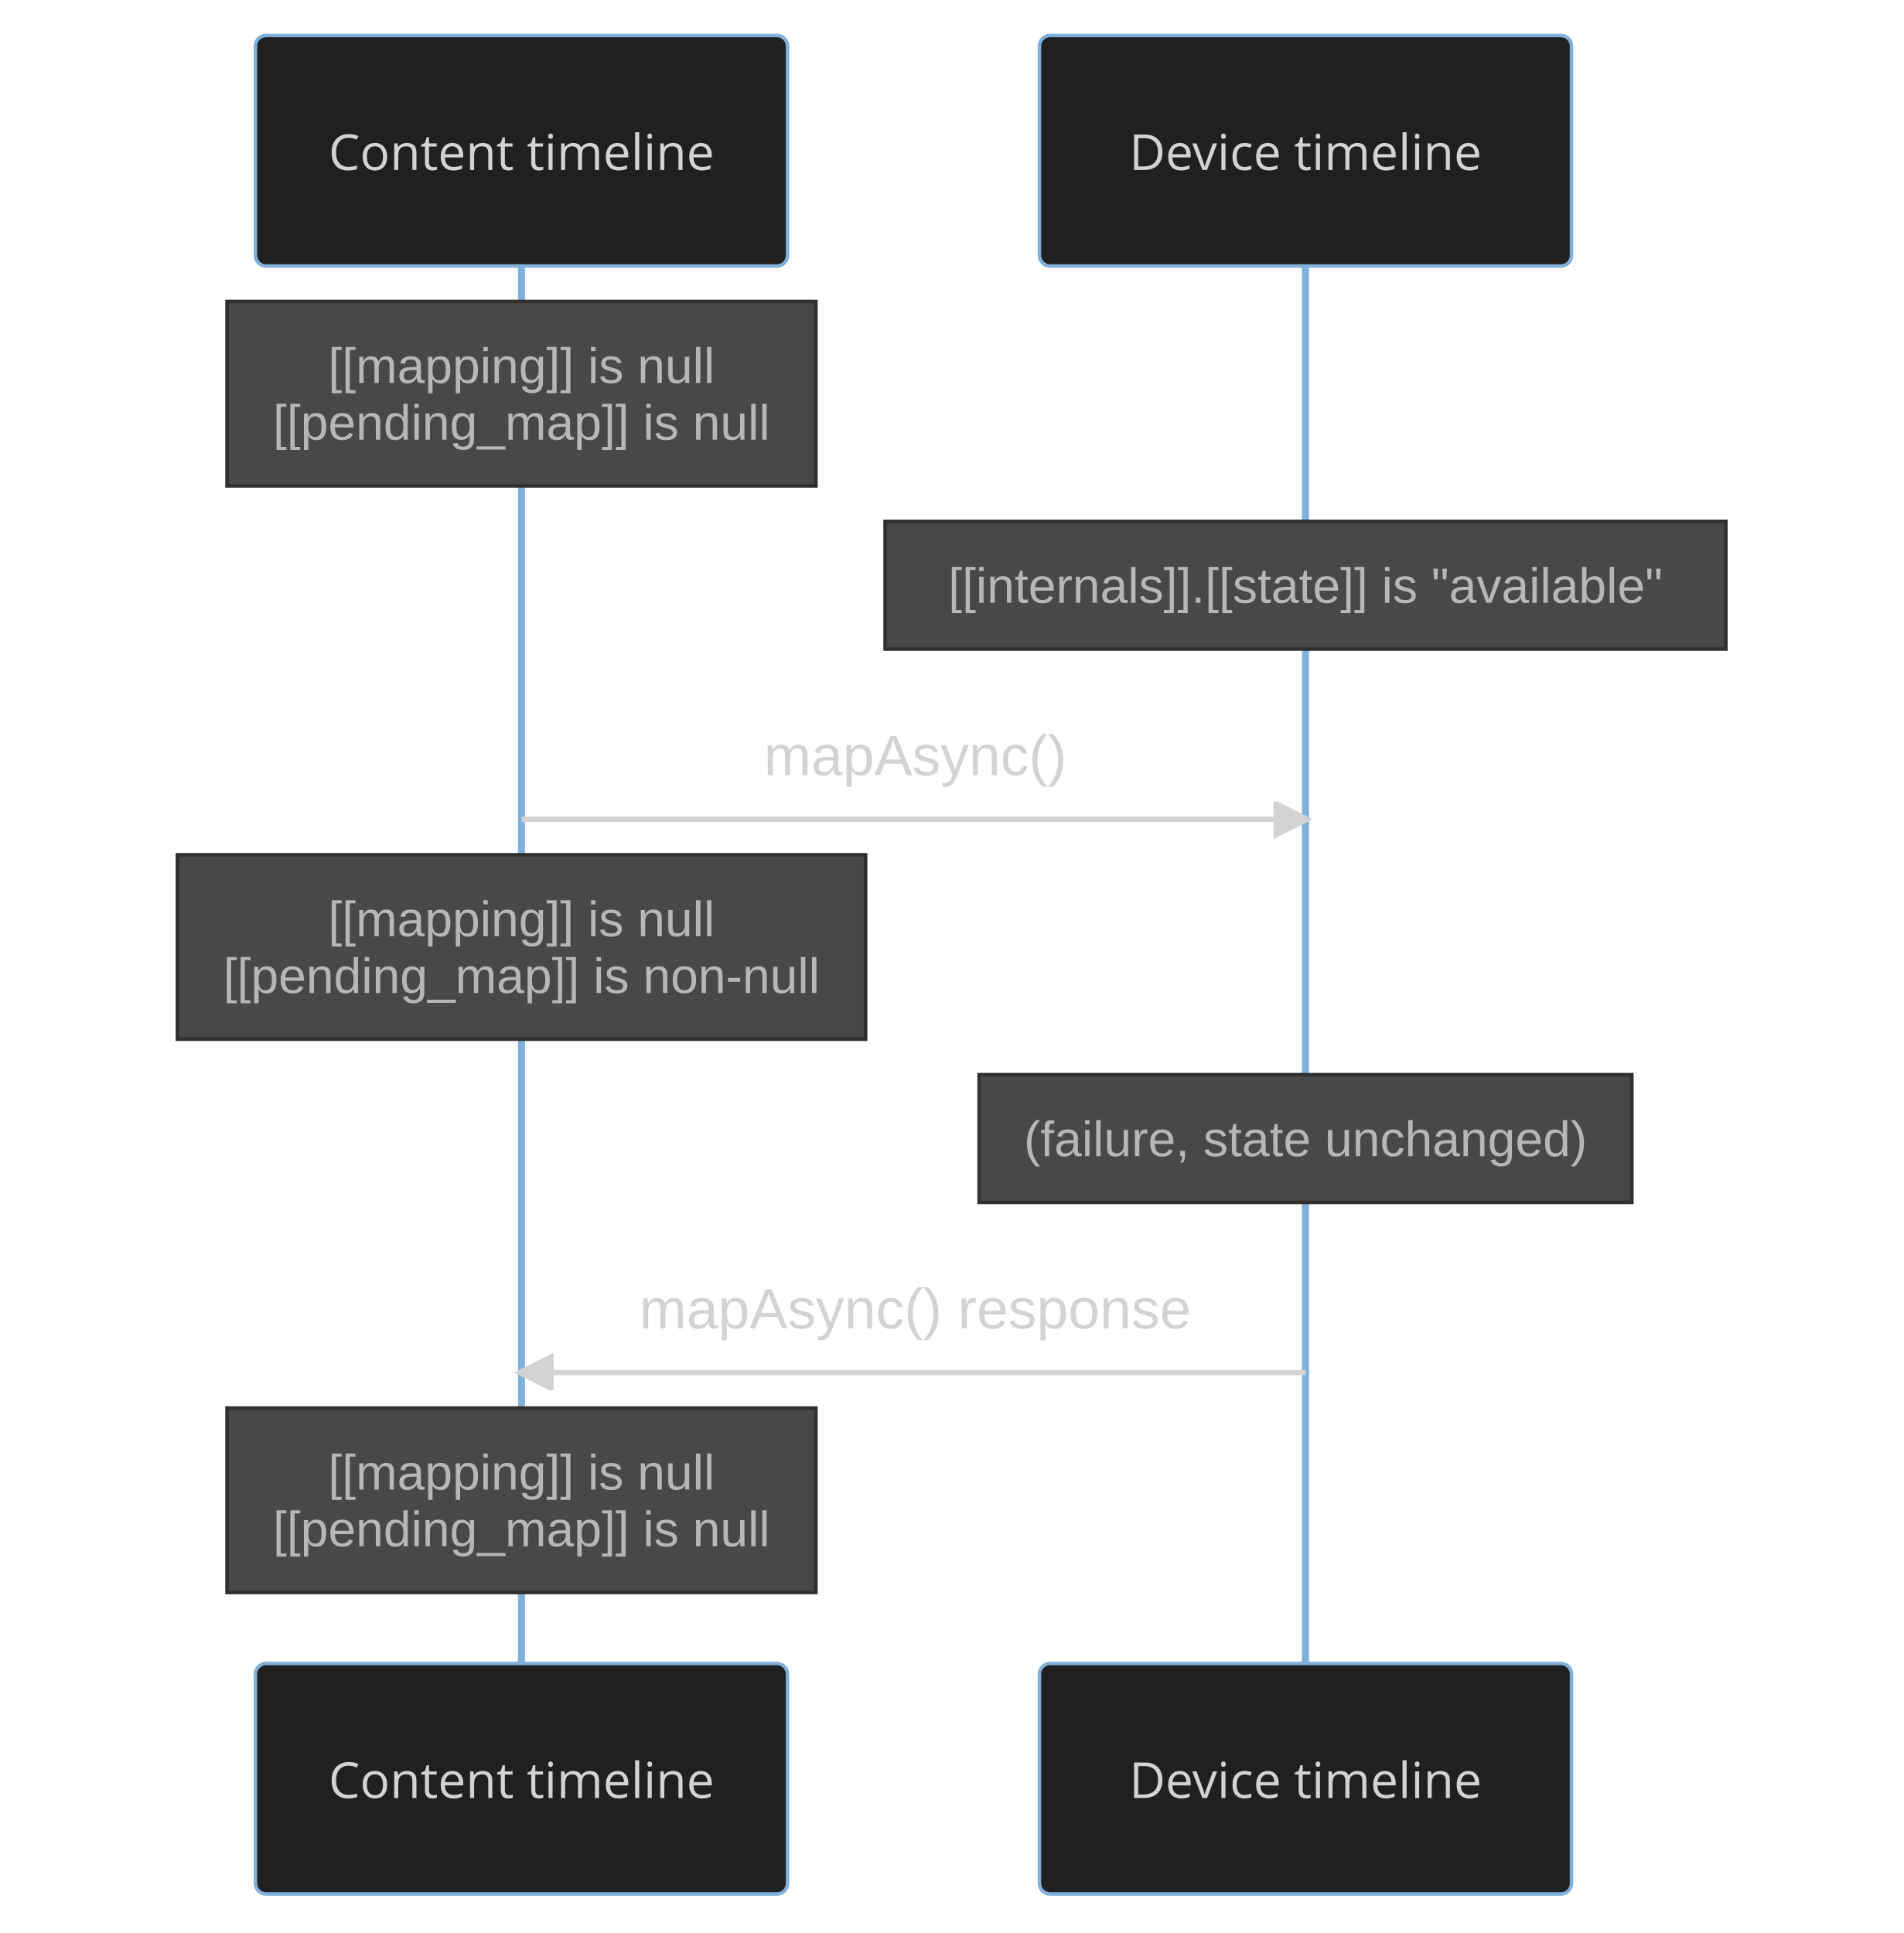
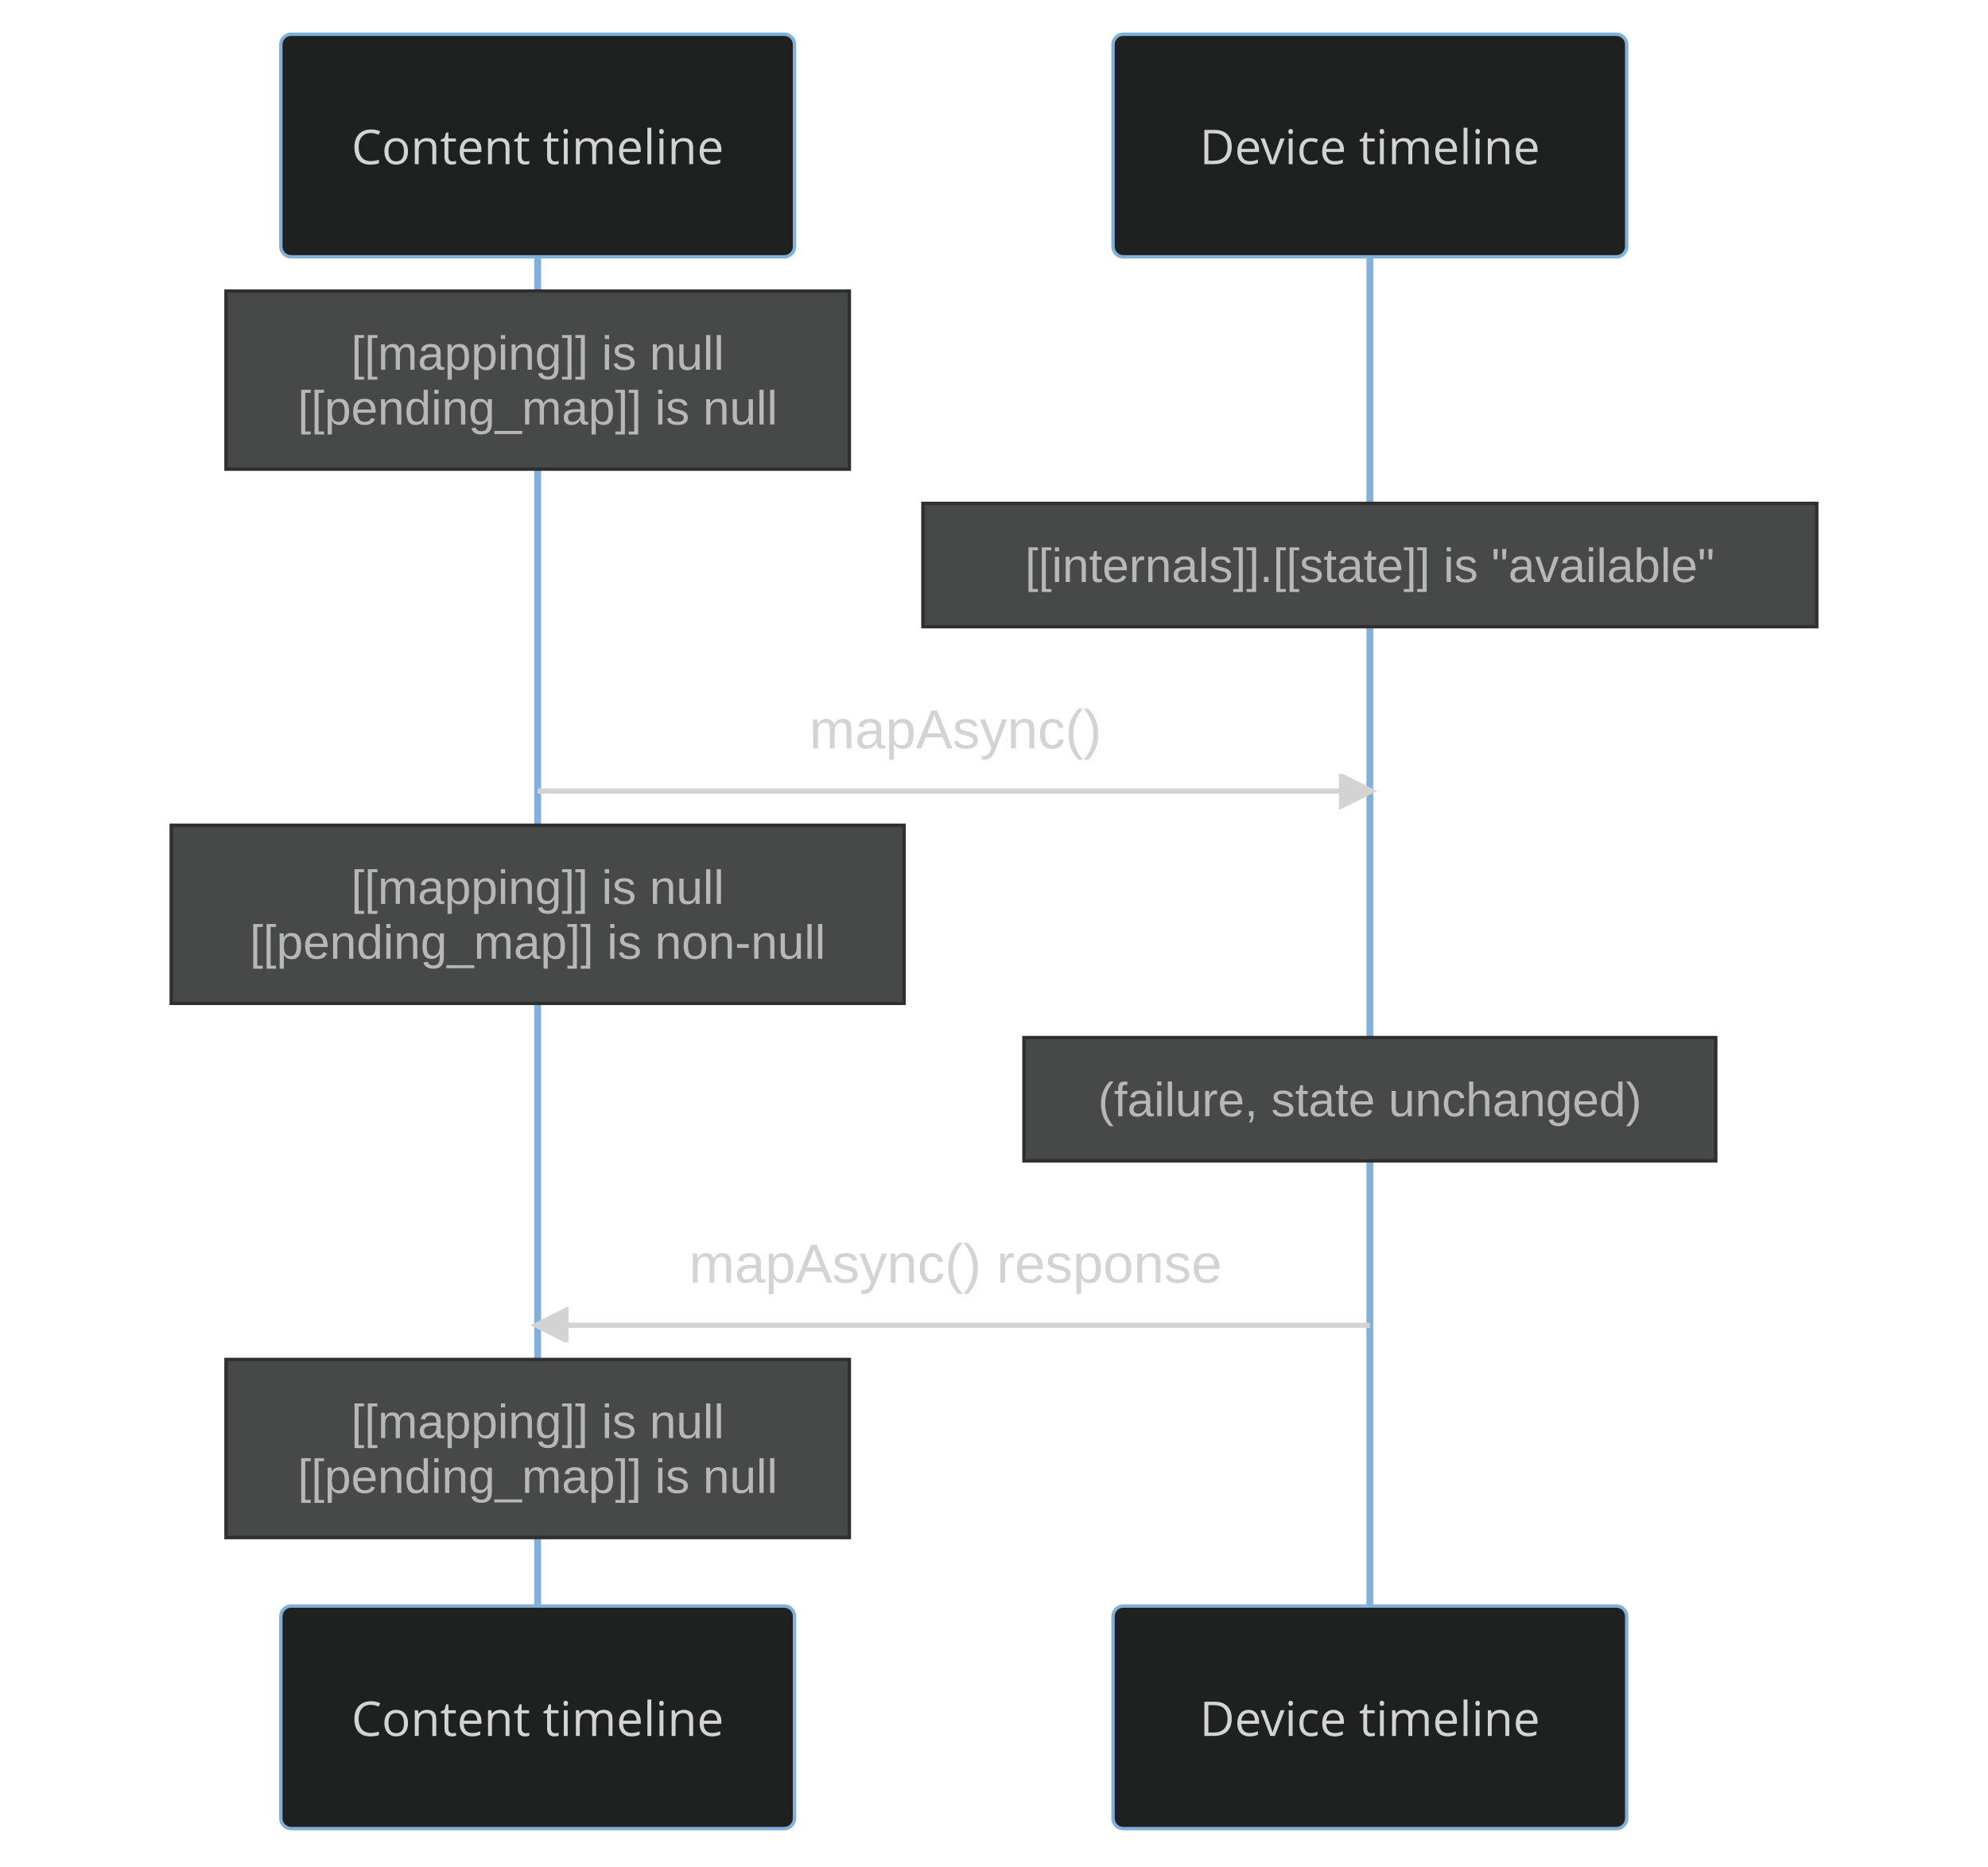
- <svg xmlns="http://www.w3.org/2000/svg" id="mermaid-0" width="100%" height="545" style="max-width: 536.5px; background-color: black;" viewBox="-72 -10 536.5 545" role="img" aria-labelledby="chart-title-mermaid-0 chart-desc-mermaid-0">
+ <svg xmlns="http://www.w3.org/2000/svg" id="mermaid-0" width="100%" height="545" style="max-width: 580.5px; background-color: black;" viewBox="-82 -10 580.5 545" role="img" aria-labelledby="chart-title-mermaid-0 chart-desc-mermaid-0">
  <style>#mermaid-0 {font-family:"trebuchet ms",verdana,arial,sans-serif;font-size:16px;fill:#ccc;}#mermaid-0 .error-icon{fill:#a44141;}#mermaid-0 .error-text{fill:#ddd;stroke:#ddd;}#mermaid-0 .edge-thickness-normal{stroke-width:2px;}#mermaid-0 .edge-thickness-thick{stroke-width:3.5px;}#mermaid-0 .edge-pattern-solid{stroke-dasharray:0;}#mermaid-0 .edge-pattern-dashed{stroke-dasharray:3;}#mermaid-0 .edge-pattern-dotted{stroke-dasharray:2;}#mermaid-0 .marker{fill:lightgrey;stroke:lightgrey;}#mermaid-0 .marker.cross{stroke:lightgrey;}#mermaid-0 svg{font-family:"trebuchet ms",verdana,arial,sans-serif;font-size:16px;}#mermaid-0 .actor{stroke:#81B1DB;fill:#1f2020;}#mermaid-0 text.actor&gt;tspan{fill:lightgrey;stroke:none;}#mermaid-0 .actor-line{stroke:lightgrey;}#mermaid-0 .messageLine0{stroke-width:1.5;stroke-dasharray:none;stroke:lightgrey;}#mermaid-0 .messageLine1{stroke-width:1.5;stroke-dasharray:2,2;stroke:lightgrey;}#mermaid-0 #arrowhead path{fill:lightgrey;stroke:lightgrey;}#mermaid-0 .sequenceNumber{fill:black;}#mermaid-0 #sequencenumber{fill:lightgrey;}#mermaid-0 #crosshead path{fill:lightgrey;stroke:lightgrey;}#mermaid-0 .messageText{fill:lightgrey;stroke:lightgrey;}#mermaid-0 .labelBox{stroke:#81B1DB;fill:#1f2020;}#mermaid-0 .labelText,#mermaid-0 .labelText&gt;tspan{fill:lightgrey;stroke:none;}#mermaid-0 .loopText,#mermaid-0 .loopText&gt;tspan{fill:lightgrey;stroke:none;}#mermaid-0 .loopLine{stroke-width:2px;stroke-dasharray:2,2;stroke:#81B1DB;fill:#81B1DB;}#mermaid-0 .note{stroke:hsl(180, 0%, 18.353%);fill:hsl(180, 1.587%, 28.353%);}#mermaid-0 .noteText,#mermaid-0 .noteText&gt;tspan{fill:rgb(183.848, 181.552, 181.552);stroke:none;}#mermaid-0 .activation0{fill:hsl(180, 1.587%, 28.353%);stroke:#81B1DB;}#mermaid-0 .activation1{fill:hsl(180, 1.587%, 28.353%);stroke:#81B1DB;}#mermaid-0 .activation2{fill:hsl(180, 1.587%, 28.353%);stroke:#81B1DB;}#mermaid-0 .actorPopupMenu{position:absolute;}#mermaid-0 .actorPopupMenuPanel{position:absolute;fill:#1f2020;box-shadow:0px 8px 16px 0px rgba(0,0,0,0.2);filter:drop-shadow(3px 5px 2px rgb(0 0 0 / 0.4));}#mermaid-0 .actor-man line{stroke:#81B1DB;fill:#1f2020;}#mermaid-0 .actor-man circle,#mermaid-0 line{stroke:#81B1DB;fill:#1f2020;stroke-width:2px;}#mermaid-0 .messageText{stroke:none;}#mermaid-0 :root{--mermaid-font-family:"trebuchet ms",verdana,arial,sans-serif;}</style>
  <g />
  <defs>
    <symbol id="computer" width="24" height="24">
      <path transform="scale(.5)" d="M2 2v13h20v-13h-20zm18 11h-16v-9h16v9zm-10.228 6l.466-1h3.524l.467 1h-4.457zm14.228 3h-24l2-6h2.104l-1.33 4h18.45l-1.297-4h2.073l2 6zm-5-10h-14v-7h14v7z" />
    </symbol>
  </defs>
  <defs>
    <symbol id="database" fill-rule="evenodd" clip-rule="evenodd">
      <path transform="scale(.5)" d="M12.258.001l.256.004.255.005.253.008.251.01.249.012.247.015.246.016.242.019.241.02.239.023.236.024.233.027.231.028.229.031.225.032.223.034.22.036.217.038.214.04.211.041.208.043.205.045.201.046.198.048.194.05.191.051.187.053.183.054.18.056.175.057.172.059.168.06.163.061.16.063.155.064.15.066.074.033.073.033.071.034.07.034.069.035.068.035.067.035.066.035.064.036.064.036.062.036.06.036.06.037.058.037.058.037.055.038.055.038.053.038.052.038.051.039.05.039.048.039.047.039.045.04.044.04.043.04.041.04.04.041.039.041.037.041.036.041.034.041.033.042.032.042.03.042.029.042.027.042.026.043.024.043.023.043.021.043.02.043.018.044.017.043.015.044.013.044.012.044.011.045.009.044.007.045.006.045.004.045.002.045.001.045v17l-.001.045-.002.045-.004.045-.006.045-.007.045-.009.044-.011.045-.012.044-.013.044-.015.044-.017.043-.018.044-.02.043-.021.043-.023.043-.024.043-.026.043-.027.042-.029.042-.03.042-.032.042-.033.042-.034.041-.036.041-.037.041-.039.041-.04.041-.041.04-.043.04-.044.04-.045.04-.047.039-.048.039-.05.039-.051.039-.052.038-.053.038-.055.038-.055.038-.058.037-.058.037-.06.037-.06.036-.062.036-.064.036-.064.036-.066.035-.067.035-.068.035-.069.035-.07.034-.071.034-.073.033-.074.033-.15.066-.155.064-.16.063-.163.061-.168.06-.172.059-.175.057-.18.056-.183.054-.187.053-.191.051-.194.05-.198.048-.201.046-.205.045-.208.043-.211.041-.214.04-.217.038-.22.036-.223.034-.225.032-.229.031-.231.028-.233.027-.236.024-.239.023-.241.02-.242.019-.246.016-.247.015-.249.012-.251.01-.253.008-.255.005-.256.004-.258.001-.258-.001-.256-.004-.255-.005-.253-.008-.251-.01-.249-.012-.247-.015-.245-.016-.243-.019-.241-.02-.238-.023-.236-.024-.234-.027-.231-.028-.228-.031-.226-.032-.223-.034-.22-.036-.217-.038-.214-.04-.211-.041-.208-.043-.204-.045-.201-.046-.198-.048-.195-.05-.19-.051-.187-.053-.184-.054-.179-.056-.176-.057-.172-.059-.167-.06-.164-.061-.159-.063-.155-.064-.151-.066-.074-.033-.072-.033-.072-.034-.07-.034-.069-.035-.068-.035-.067-.035-.066-.035-.064-.036-.063-.036-.062-.036-.061-.036-.06-.037-.058-.037-.057-.037-.056-.038-.055-.038-.053-.038-.052-.038-.051-.039-.049-.039-.049-.039-.046-.039-.046-.04-.044-.04-.043-.04-.041-.04-.04-.041-.039-.041-.037-.041-.036-.041-.034-.041-.033-.042-.032-.042-.03-.042-.029-.042-.027-.042-.026-.043-.024-.043-.023-.043-.021-.043-.02-.043-.018-.044-.017-.043-.015-.044-.013-.044-.012-.044-.011-.045-.009-.044-.007-.045-.006-.045-.004-.045-.002-.045-.001-.045v-17l.001-.045.002-.045.004-.045.006-.045.007-.045.009-.044.011-.045.012-.044.013-.044.015-.044.017-.043.018-.044.02-.043.021-.043.023-.043.024-.043.026-.043.027-.042.029-.042.03-.042.032-.042.033-.042.034-.041.036-.041.037-.041.039-.041.04-.041.041-.04.043-.04.044-.04.046-.04.046-.039.049-.039.049-.039.051-.039.052-.038.053-.038.055-.038.056-.038.057-.037.058-.037.06-.037.061-.036.062-.036.063-.036.064-.036.066-.035.067-.035.068-.035.069-.035.07-.034.072-.034.072-.033.074-.033.151-.066.155-.064.159-.063.164-.061.167-.06.172-.059.176-.057.179-.056.184-.054.187-.053.19-.051.195-.05.198-.048.201-.046.204-.045.208-.043.211-.041.214-.04.217-.038.22-.036.223-.034.226-.032.228-.031.231-.028.234-.027.236-.024.238-.023.241-.02.243-.019.245-.016.247-.015.249-.012.251-.01.253-.008.255-.005.256-.004.258-.001.258.001zm-9.258 20.499v.01l.001.021.003.021.004.022.005.021.006.022.007.022.009.023.01.022.011.023.012.023.013.023.015.023.016.024.017.023.018.024.019.024.021.024.022.025.023.024.024.025.052.049.056.05.061.051.066.051.07.051.075.051.079.052.084.052.088.052.092.052.097.052.102.051.105.052.11.052.114.051.119.051.123.051.127.05.131.05.135.05.139.048.144.049.147.047.152.047.155.047.16.045.163.045.167.043.171.043.176.041.178.041.183.039.187.039.19.037.194.035.197.035.202.033.204.031.209.03.212.029.216.027.219.025.222.024.226.021.23.02.233.018.236.016.24.015.243.012.246.01.249.008.253.005.256.004.259.001.26-.001.257-.004.254-.005.25-.008.247-.011.244-.012.241-.014.237-.016.233-.018.231-.021.226-.021.224-.024.22-.026.216-.027.212-.028.21-.031.205-.031.202-.034.198-.034.194-.036.191-.037.187-.039.183-.04.179-.04.175-.042.172-.043.168-.044.163-.045.16-.046.155-.046.152-.047.148-.048.143-.049.139-.049.136-.05.131-.05.126-.05.123-.051.118-.052.114-.051.11-.052.106-.052.101-.052.096-.052.092-.052.088-.053.083-.051.079-.052.074-.052.07-.051.065-.051.06-.051.056-.05.051-.05.023-.024.023-.025.021-.024.02-.024.019-.024.018-.024.017-.024.015-.023.014-.024.013-.023.012-.023.01-.023.01-.022.008-.022.006-.022.006-.022.004-.022.004-.021.001-.021.001-.021v-4.127l-.077.055-.08.053-.083.054-.085.053-.087.052-.09.052-.093.051-.095.05-.097.05-.1.049-.102.049-.105.048-.106.047-.109.047-.111.046-.114.045-.115.045-.118.044-.12.043-.122.042-.124.042-.126.041-.128.04-.13.04-.132.038-.134.038-.135.037-.138.037-.139.035-.142.035-.143.034-.144.033-.147.032-.148.031-.15.03-.151.03-.153.029-.154.027-.156.027-.158.026-.159.025-.161.024-.162.023-.163.022-.165.021-.166.02-.167.019-.169.018-.169.017-.171.016-.173.015-.173.014-.175.013-.175.012-.177.011-.178.01-.179.008-.179.008-.181.006-.182.005-.182.004-.184.003-.184.002h-.37l-.184-.002-.184-.003-.182-.004-.182-.005-.181-.006-.179-.008-.179-.008-.178-.01-.176-.011-.176-.012-.175-.013-.173-.014-.172-.015-.171-.016-.17-.017-.169-.018-.167-.019-.166-.02-.165-.021-.163-.022-.162-.023-.161-.024-.159-.025-.157-.026-.156-.027-.155-.027-.153-.029-.151-.03-.15-.03-.148-.031-.146-.032-.145-.033-.143-.034-.141-.035-.14-.035-.137-.037-.136-.037-.134-.038-.132-.038-.13-.04-.128-.04-.126-.041-.124-.042-.122-.042-.12-.044-.117-.043-.116-.045-.113-.045-.112-.046-.109-.047-.106-.047-.105-.048-.102-.049-.1-.049-.097-.05-.095-.05-.093-.052-.09-.051-.087-.052-.085-.053-.083-.054-.08-.054-.077-.054v4.127zm0-5.654v.011l.001.021.003.021.004.021.005.022.006.022.007.022.009.022.01.022.011.023.012.023.013.023.015.024.016.023.017.024.018.024.019.024.021.024.022.024.023.025.024.024.052.05.056.05.061.05.066.051.07.051.075.052.079.051.084.052.088.052.092.052.097.052.102.052.105.052.11.051.114.051.119.052.123.05.127.051.131.05.135.049.139.049.144.048.147.048.152.047.155.046.16.045.163.045.167.044.171.042.176.042.178.04.183.04.187.038.19.037.194.036.197.034.202.033.204.032.209.03.212.028.216.027.219.025.222.024.226.022.23.02.233.018.236.016.24.014.243.012.246.01.249.008.253.006.256.003.259.001.26-.001.257-.003.254-.006.25-.008.247-.01.244-.012.241-.015.237-.016.233-.018.231-.02.226-.022.224-.024.22-.025.216-.027.212-.029.21-.03.205-.032.202-.033.198-.035.194-.036.191-.037.187-.039.183-.039.179-.041.175-.042.172-.043.168-.044.163-.045.16-.045.155-.047.152-.047.148-.048.143-.048.139-.05.136-.049.131-.05.126-.051.123-.051.118-.051.114-.052.11-.052.106-.052.101-.052.096-.052.092-.052.088-.052.083-.052.079-.052.074-.051.07-.052.065-.051.06-.05.056-.051.051-.049.023-.025.023-.024.021-.025.02-.024.019-.024.018-.024.017-.024.015-.023.014-.023.013-.024.012-.022.01-.023.01-.023.008-.022.006-.022.006-.022.004-.021.004-.022.001-.021.001-.021v-4.139l-.077.054-.08.054-.083.054-.085.052-.087.053-.09.051-.093.051-.095.051-.097.05-.1.049-.102.049-.105.048-.106.047-.109.047-.111.046-.114.045-.115.044-.118.044-.12.044-.122.042-.124.042-.126.041-.128.04-.13.039-.132.039-.134.038-.135.037-.138.036-.139.036-.142.035-.143.033-.144.033-.147.033-.148.031-.15.03-.151.03-.153.028-.154.028-.156.027-.158.026-.159.025-.161.024-.162.023-.163.022-.165.021-.166.02-.167.019-.169.018-.169.017-.171.016-.173.015-.173.014-.175.013-.175.012-.177.011-.178.009-.179.009-.179.007-.181.007-.182.005-.182.004-.184.003-.184.002h-.37l-.184-.002-.184-.003-.182-.004-.182-.005-.181-.007-.179-.007-.179-.009-.178-.009-.176-.011-.176-.012-.175-.013-.173-.014-.172-.015-.171-.016-.17-.017-.169-.018-.167-.019-.166-.02-.165-.021-.163-.022-.162-.023-.161-.024-.159-.025-.157-.026-.156-.027-.155-.028-.153-.028-.151-.03-.15-.03-.148-.031-.146-.033-.145-.033-.143-.033-.141-.035-.14-.036-.137-.036-.136-.037-.134-.038-.132-.039-.13-.039-.128-.04-.126-.041-.124-.042-.122-.043-.12-.043-.117-.044-.116-.044-.113-.046-.112-.046-.109-.046-.106-.047-.105-.048-.102-.049-.1-.049-.097-.05-.095-.051-.093-.051-.09-.051-.087-.053-.085-.052-.083-.054-.08-.054-.077-.054v4.139zm0-5.666v.011l.001.02.003.022.004.021.005.022.006.021.007.022.009.023.01.022.011.023.012.023.013.023.015.023.016.024.017.024.018.023.019.024.021.025.022.024.023.024.024.025.052.05.056.05.061.05.066.051.07.051.075.052.079.051.084.052.088.052.092.052.097.052.102.052.105.051.11.052.114.051.119.051.123.051.127.05.131.05.135.05.139.049.144.048.147.048.152.047.155.046.16.045.163.045.167.043.171.043.176.042.178.04.183.04.187.038.19.037.194.036.197.034.202.033.204.032.209.03.212.028.216.027.219.025.222.024.226.021.23.02.233.018.236.017.24.014.243.012.246.01.249.008.253.006.256.003.259.001.26-.001.257-.003.254-.006.25-.008.247-.01.244-.013.241-.014.237-.016.233-.018.231-.02.226-.022.224-.024.22-.025.216-.027.212-.029.21-.03.205-.032.202-.033.198-.035.194-.036.191-.037.187-.039.183-.039.179-.041.175-.042.172-.043.168-.044.163-.045.16-.045.155-.047.152-.047.148-.048.143-.049.139-.049.136-.049.131-.051.126-.05.123-.051.118-.052.114-.051.11-.052.106-.052.101-.052.096-.052.092-.052.088-.052.083-.052.079-.052.074-.052.07-.051.065-.051.06-.051.056-.05.051-.049.023-.025.023-.025.021-.024.02-.024.019-.024.018-.024.017-.024.015-.023.014-.024.013-.023.012-.023.01-.022.01-.023.008-.022.006-.022.006-.022.004-.022.004-.021.001-.021.001-.021v-4.153l-.077.054-.08.054-.083.053-.085.053-.087.053-.09.051-.093.051-.095.051-.097.05-.1.049-.102.048-.105.048-.106.048-.109.046-.111.046-.114.046-.115.044-.118.044-.12.043-.122.043-.124.042-.126.041-.128.04-.13.039-.132.039-.134.038-.135.037-.138.036-.139.036-.142.034-.143.034-.144.033-.147.032-.148.032-.15.03-.151.03-.153.028-.154.028-.156.027-.158.026-.159.024-.161.024-.162.023-.163.023-.165.021-.166.02-.167.019-.169.018-.169.017-.171.016-.173.015-.173.014-.175.013-.175.012-.177.01-.178.01-.179.009-.179.007-.181.006-.182.006-.182.004-.184.003-.184.001-.185.001-.185-.001-.184-.001-.184-.003-.182-.004-.182-.006-.181-.006-.179-.007-.179-.009-.178-.01-.176-.01-.176-.012-.175-.013-.173-.014-.172-.015-.171-.016-.17-.017-.169-.018-.167-.019-.166-.02-.165-.021-.163-.023-.162-.023-.161-.024-.159-.024-.157-.026-.156-.027-.155-.028-.153-.028-.151-.03-.15-.03-.148-.032-.146-.032-.145-.033-.143-.034-.141-.034-.14-.036-.137-.036-.136-.037-.134-.038-.132-.039-.13-.039-.128-.041-.126-.041-.124-.041-.122-.043-.12-.043-.117-.044-.116-.044-.113-.046-.112-.046-.109-.046-.106-.048-.105-.048-.102-.048-.1-.05-.097-.049-.095-.051-.093-.051-.09-.052-.087-.052-.085-.053-.083-.053-.08-.054-.077-.054v4.153zm8.74-8.179l-.257.004-.254.005-.25.008-.247.011-.244.012-.241.014-.237.016-.233.018-.231.021-.226.022-.224.023-.22.026-.216.027-.212.028-.21.031-.205.032-.202.033-.198.034-.194.036-.191.038-.187.038-.183.04-.179.041-.175.042-.172.043-.168.043-.163.045-.16.046-.155.046-.152.048-.148.048-.143.048-.139.049-.136.05-.131.05-.126.051-.123.051-.118.051-.114.052-.11.052-.106.052-.101.052-.096.052-.092.052-.088.052-.083.052-.079.052-.074.051-.07.052-.065.051-.06.05-.056.05-.051.05-.023.025-.023.024-.021.024-.02.025-.019.024-.018.024-.017.023-.015.024-.014.023-.013.023-.012.023-.01.023-.01.022-.008.022-.006.023-.006.021-.004.022-.004.021-.001.021-.001.021.001.021.001.021.004.021.004.022.006.021.006.023.008.022.01.022.01.023.012.023.013.023.014.023.015.024.017.023.018.024.019.024.02.025.021.024.023.024.023.025.051.05.056.05.06.05.065.051.07.052.074.051.079.052.083.052.088.052.092.052.096.052.101.052.106.052.11.052.114.052.118.051.123.051.126.051.131.05.136.05.139.049.143.048.148.048.152.048.155.046.16.046.163.045.168.043.172.043.175.042.179.041.183.04.187.038.191.038.194.036.198.034.202.033.205.032.21.031.212.028.216.027.22.026.224.023.226.022.231.021.233.018.237.016.241.014.244.012.247.011.25.008.254.005.257.004.26.001.26-.001.257-.004.254-.005.25-.008.247-.011.244-.012.241-.014.237-.016.233-.018.231-.021.226-.022.224-.023.22-.026.216-.027.212-.028.21-.031.205-.032.202-.033.198-.034.194-.036.191-.038.187-.038.183-.04.179-.041.175-.042.172-.043.168-.043.163-.045.16-.046.155-.046.152-.048.148-.048.143-.048.139-.049.136-.05.131-.05.126-.051.123-.051.118-.051.114-.052.11-.052.106-.052.101-.052.096-.052.092-.052.088-.052.083-.052.079-.052.074-.051.07-.052.065-.051.06-.05.056-.05.051-.05.023-.025.023-.024.021-.024.02-.025.019-.024.018-.024.017-.023.015-.024.014-.023.013-.023.012-.023.01-.023.01-.022.008-.022.006-.023.006-.021.004-.022.004-.021.001-.021.001-.021-.001-.021-.001-.021-.004-.021-.004-.022-.006-.021-.006-.023-.008-.022-.01-.022-.01-.023-.012-.023-.013-.023-.014-.023-.015-.024-.017-.023-.018-.024-.019-.024-.02-.025-.021-.024-.023-.024-.023-.025-.051-.05-.056-.05-.06-.05-.065-.051-.07-.052-.074-.051-.079-.052-.083-.052-.088-.052-.092-.052-.096-.052-.101-.052-.106-.052-.11-.052-.114-.052-.118-.051-.123-.051-.126-.051-.131-.05-.136-.05-.139-.049-.143-.048-.148-.048-.152-.048-.155-.046-.16-.046-.163-.045-.168-.043-.172-.043-.175-.042-.179-.041-.183-.04-.187-.038-.191-.038-.194-.036-.198-.034-.202-.033-.205-.032-.21-.031-.212-.028-.216-.027-.22-.026-.224-.023-.226-.022-.231-.021-.233-.018-.237-.016-.241-.014-.244-.012-.247-.011-.25-.008-.254-.005-.257-.004-.26-.001-.26.001z" />
    </symbol>
  </defs>
  <defs>
    <symbol id="clock" width="24" height="24">
      <path transform="scale(.5)" d="M12 2c5.514 0 10 4.486 10 10s-4.486 10-10 10-10-4.486-10-10 4.486-10 10-10zm0-2c-6.627 0-12 5.373-12 12s5.373 12 12 12 12-5.373 12-12-5.373-12-12-12zm5.848 12.459c.202.038.202.333.001.372-1.907.361-6.045 1.111-6.547 1.111-.719 0-1.301-.582-1.301-1.301 0-.512.77-5.447 1.125-7.445.034-.192.312-.181.343.014l.985 6.238 5.394 1.011z" />
    </symbol>
  </defs>
  <g>
    <line id="actor0" x1="75" y1="5" x2="75" y2="479" class="200" stroke-width="0.5px" stroke="#999" />
    <g id="root-0">
      <rect x="0" y="0" fill="#eaeaea" stroke="#666" width="150" height="65" rx="3" ry="3" class="actor" />
      <text x="75" y="32.5" dominant-baseline="central" alignment-baseline="central" class="actor" style="text-anchor: middle; font-size: 14px; font-weight: 400; font-family: &quot;Open Sans&quot;, sans-serif;">
        <tspan x="75" dy="0">Content timeline</tspan>
      </text>
    </g>
  </g>
  <g>
-     <line id="actor1" x1="296" y1="5" x2="296" y2="479" class="200" stroke-width="0.5px" stroke="#999" />
+     <line id="actor1" x1="318" y1="5" x2="318" y2="479" class="200" stroke-width="0.5px" stroke="#999" />
    <g id="root-1">
-       <rect x="221" y="0" fill="#eaeaea" stroke="#666" width="150" height="65" rx="3" ry="3" class="actor" />
-       <text x="296" y="32.5" dominant-baseline="central" alignment-baseline="central" class="actor" style="text-anchor: middle; font-size: 14px; font-weight: 400; font-family: &quot;Open Sans&quot;, sans-serif;">
-         <tspan x="296" dy="0">Device timeline</tspan>
+       <rect x="243" y="0" fill="#eaeaea" stroke="#666" width="150" height="65" rx="3" ry="3" class="actor" />
+       <text x="318" y="32.5" dominant-baseline="central" alignment-baseline="central" class="actor" style="text-anchor: middle; font-size: 14px; font-weight: 400; font-family: &quot;Open Sans&quot;, sans-serif;">
+         <tspan x="318" dy="0">Device timeline</tspan>
      </text>
    </g>
  </g>
  <defs>
    <marker id="arrowhead" refX="9" refY="5" markerUnits="userSpaceOnUse" markerWidth="12" markerHeight="12" orient="auto">
      <path d="M 0 0 L 10 5 L 0 10 z" />
    </marker>
  </defs>
  <defs>
    <marker id="crosshead" markerWidth="15" markerHeight="8" orient="auto" refX="16" refY="4">
      <path fill="black" stroke="#000000" stroke-width="1px" d="M 9,2 V 6 L16,4 Z" style="stroke-dasharray: 0, 0;" />
      <path fill="none" stroke="#000000" stroke-width="1px" d="M 0,1 L 6,7 M 6,1 L 0,7" style="stroke-dasharray: 0, 0;" />
    </marker>
  </defs>
  <defs>
    <marker id="filled-head" refX="18" refY="7" markerWidth="20" markerHeight="28" orient="auto">
      <path d="M 18,7 L9,13 L14,7 L9,1 Z" />
    </marker>
  </defs>
  <defs>
    <marker id="sequencenumber" refX="15" refY="15" markerWidth="60" markerHeight="40" orient="auto">
      <circle cx="15" cy="15" r="6" />
    </marker>
  </defs>
  <g>
-     <rect x="-8" y="75" fill="#EDF2AE" stroke="#666" width="166" height="52" rx="0" ry="0" class="note" />
+     <rect x="-16" y="75" fill="#EDF2AE" stroke="#666" width="182" height="52" rx="0" ry="0" class="note" />
    <text x="75" y="80" text-anchor="middle" dominant-baseline="middle" alignment-baseline="middle" class="noteText" dy="1em" style="font-family: &quot;trebuchet ms&quot;, verdana, arial, sans-serif; font-size: 14px; font-weight: 400;">
      <tspan x="75">[[mapping]] is null</tspan>
    </text>
    <text x="75" y="96" text-anchor="middle" dominant-baseline="middle" alignment-baseline="middle" class="noteText" dy="1em" style="font-family: &quot;trebuchet ms&quot;, verdana, arial, sans-serif; font-size: 14px; font-weight: 400;">
      <tspan x="75">[[pending_map]] is null</tspan>
    </text>
  </g>
  <g>
-     <rect x="177.5" y="137" fill="#EDF2AE" stroke="#666" width="237" height="36" rx="0" ry="0" class="note" />
-     <text x="296" y="142" text-anchor="middle" dominant-baseline="middle" alignment-baseline="middle" class="noteText" dy="1em" style="font-family: &quot;trebuchet ms&quot;, verdana, arial, sans-serif; font-size: 14px; font-weight: 400;">
-       <tspan x="296">[[internals]].[[state]] is "available"</tspan>
+     <rect x="187.5" y="137" fill="#EDF2AE" stroke="#666" width="261" height="36" rx="0" ry="0" class="note" />
+     <text x="318" y="142" text-anchor="middle" dominant-baseline="middle" alignment-baseline="middle" class="noteText" dy="1em" style="font-family: &quot;trebuchet ms&quot;, verdana, arial, sans-serif; font-size: 14px; font-weight: 400;">
+       <tspan x="318">[[internals]].[[state]] is "available"</tspan>
    </text>
  </g>
  <g>
-     <rect x="-22" y="231" fill="#EDF2AE" stroke="#666" width="194" height="52" rx="0" ry="0" class="note" />
+     <rect x="-32" y="231" fill="#EDF2AE" stroke="#666" width="214" height="52" rx="0" ry="0" class="note" />
    <text x="75" y="236" text-anchor="middle" dominant-baseline="middle" alignment-baseline="middle" class="noteText" dy="1em" style="font-family: &quot;trebuchet ms&quot;, verdana, arial, sans-serif; font-size: 14px; font-weight: 400;">
      <tspan x="75">[[mapping]] is null</tspan>
    </text>
    <text x="75" y="252" text-anchor="middle" dominant-baseline="middle" alignment-baseline="middle" class="noteText" dy="1em" style="font-family: &quot;trebuchet ms&quot;, verdana, arial, sans-serif; font-size: 14px; font-weight: 400;">
      <tspan x="75">[[pending_map]] is non-null</tspan>
    </text>
  </g>
  <g>
-     <rect x="204" y="293" fill="#EDF2AE" stroke="#666" width="184" height="36" rx="0" ry="0" class="note" />
-     <text x="296" y="298" text-anchor="middle" dominant-baseline="middle" alignment-baseline="middle" class="noteText" dy="1em" style="font-family: &quot;trebuchet ms&quot;, verdana, arial, sans-serif; font-size: 14px; font-weight: 400;">
-       <tspan x="296">(failure, state unchanged)</tspan>
+     <rect x="217" y="293" fill="#EDF2AE" stroke="#666" width="202" height="36" rx="0" ry="0" class="note" />
+     <text x="318" y="298" text-anchor="middle" dominant-baseline="middle" alignment-baseline="middle" class="noteText" dy="1em" style="font-family: &quot;trebuchet ms&quot;, verdana, arial, sans-serif; font-size: 14px; font-weight: 400;">
+       <tspan x="318">(failure, state unchanged)</tspan>
    </text>
  </g>
  <g>
-     <rect x="-8" y="387" fill="#EDF2AE" stroke="#666" width="166" height="52" rx="0" ry="0" class="note" />
+     <rect x="-16" y="387" fill="#EDF2AE" stroke="#666" width="182" height="52" rx="0" ry="0" class="note" />
    <text x="75" y="392" text-anchor="middle" dominant-baseline="middle" alignment-baseline="middle" class="noteText" dy="1em" style="font-family: &quot;trebuchet ms&quot;, verdana, arial, sans-serif; font-size: 14px; font-weight: 400;">
      <tspan x="75">[[mapping]] is null</tspan>
    </text>
    <text x="75" y="408" text-anchor="middle" dominant-baseline="middle" alignment-baseline="middle" class="noteText" dy="1em" style="font-family: &quot;trebuchet ms&quot;, verdana, arial, sans-serif; font-size: 14px; font-weight: 400;">
      <tspan x="75">[[pending_map]] is null</tspan>
    </text>
  </g>
-   <text x="186" y="188" text-anchor="middle" dominant-baseline="middle" alignment-baseline="middle" class="messageText" dy="1em" style="font-family: &quot;trebuchet ms&quot;, verdana, arial, sans-serif; font-size: 16px; font-weight: 400;">mapAsync()</text>
-   <line x1="75" y1="221" x2="296" y2="221" class="messageLine0" stroke-width="2" stroke="none" marker-end="url(#arrowhead)" style="fill: none;" />
-   <text x="186" y="344" text-anchor="middle" dominant-baseline="middle" alignment-baseline="middle" class="messageText" dy="1em" style="font-family: &quot;trebuchet ms&quot;, verdana, arial, sans-serif; font-size: 16px; font-weight: 400;">mapAsync() response</text>
-   <line x1="296" y1="377" x2="75" y2="377" class="messageLine0" stroke-width="2" stroke="none" marker-end="url(#arrowhead)" style="fill: none;" />
+   <text x="197" y="188" text-anchor="middle" dominant-baseline="middle" alignment-baseline="middle" class="messageText" dy="1em" style="font-family: &quot;trebuchet ms&quot;, verdana, arial, sans-serif; font-size: 16px; font-weight: 400;">mapAsync()</text>
+   <line x1="75" y1="221" x2="318" y2="221" class="messageLine0" stroke-width="2" stroke="none" marker-end="url(#arrowhead)" style="fill: none;" />
+   <text x="197" y="344" text-anchor="middle" dominant-baseline="middle" alignment-baseline="middle" class="messageText" dy="1em" style="font-family: &quot;trebuchet ms&quot;, verdana, arial, sans-serif; font-size: 16px; font-weight: 400;">mapAsync() response</text>
+   <line x1="318" y1="377" x2="75" y2="377" class="messageLine0" stroke-width="2" stroke="none" marker-end="url(#arrowhead)" style="fill: none;" />
  <g>
    <rect x="0" y="459" fill="#eaeaea" stroke="#666" width="150" height="65" rx="3" ry="3" class="actor" />
    <text x="75" y="491.5" dominant-baseline="central" alignment-baseline="central" class="actor" style="text-anchor: middle; font-size: 14px; font-weight: 400; font-family: &quot;Open Sans&quot;, sans-serif;">
      <tspan x="75" dy="0">Content timeline</tspan>
    </text>
  </g>
  <g>
-     <rect x="221" y="459" fill="#eaeaea" stroke="#666" width="150" height="65" rx="3" ry="3" class="actor" />
-     <text x="296" y="491.5" dominant-baseline="central" alignment-baseline="central" class="actor" style="text-anchor: middle; font-size: 14px; font-weight: 400; font-family: &quot;Open Sans&quot;, sans-serif;">
-       <tspan x="296" dy="0">Device timeline</tspan>
+     <rect x="243" y="459" fill="#eaeaea" stroke="#666" width="150" height="65" rx="3" ry="3" class="actor" />
+     <text x="318" y="491.5" dominant-baseline="central" alignment-baseline="central" class="actor" style="text-anchor: middle; font-size: 14px; font-weight: 400; font-family: &quot;Open Sans&quot;, sans-serif;">
+       <tspan x="318" dy="0">Device timeline</tspan>
    </text>
  </g>
</svg>
